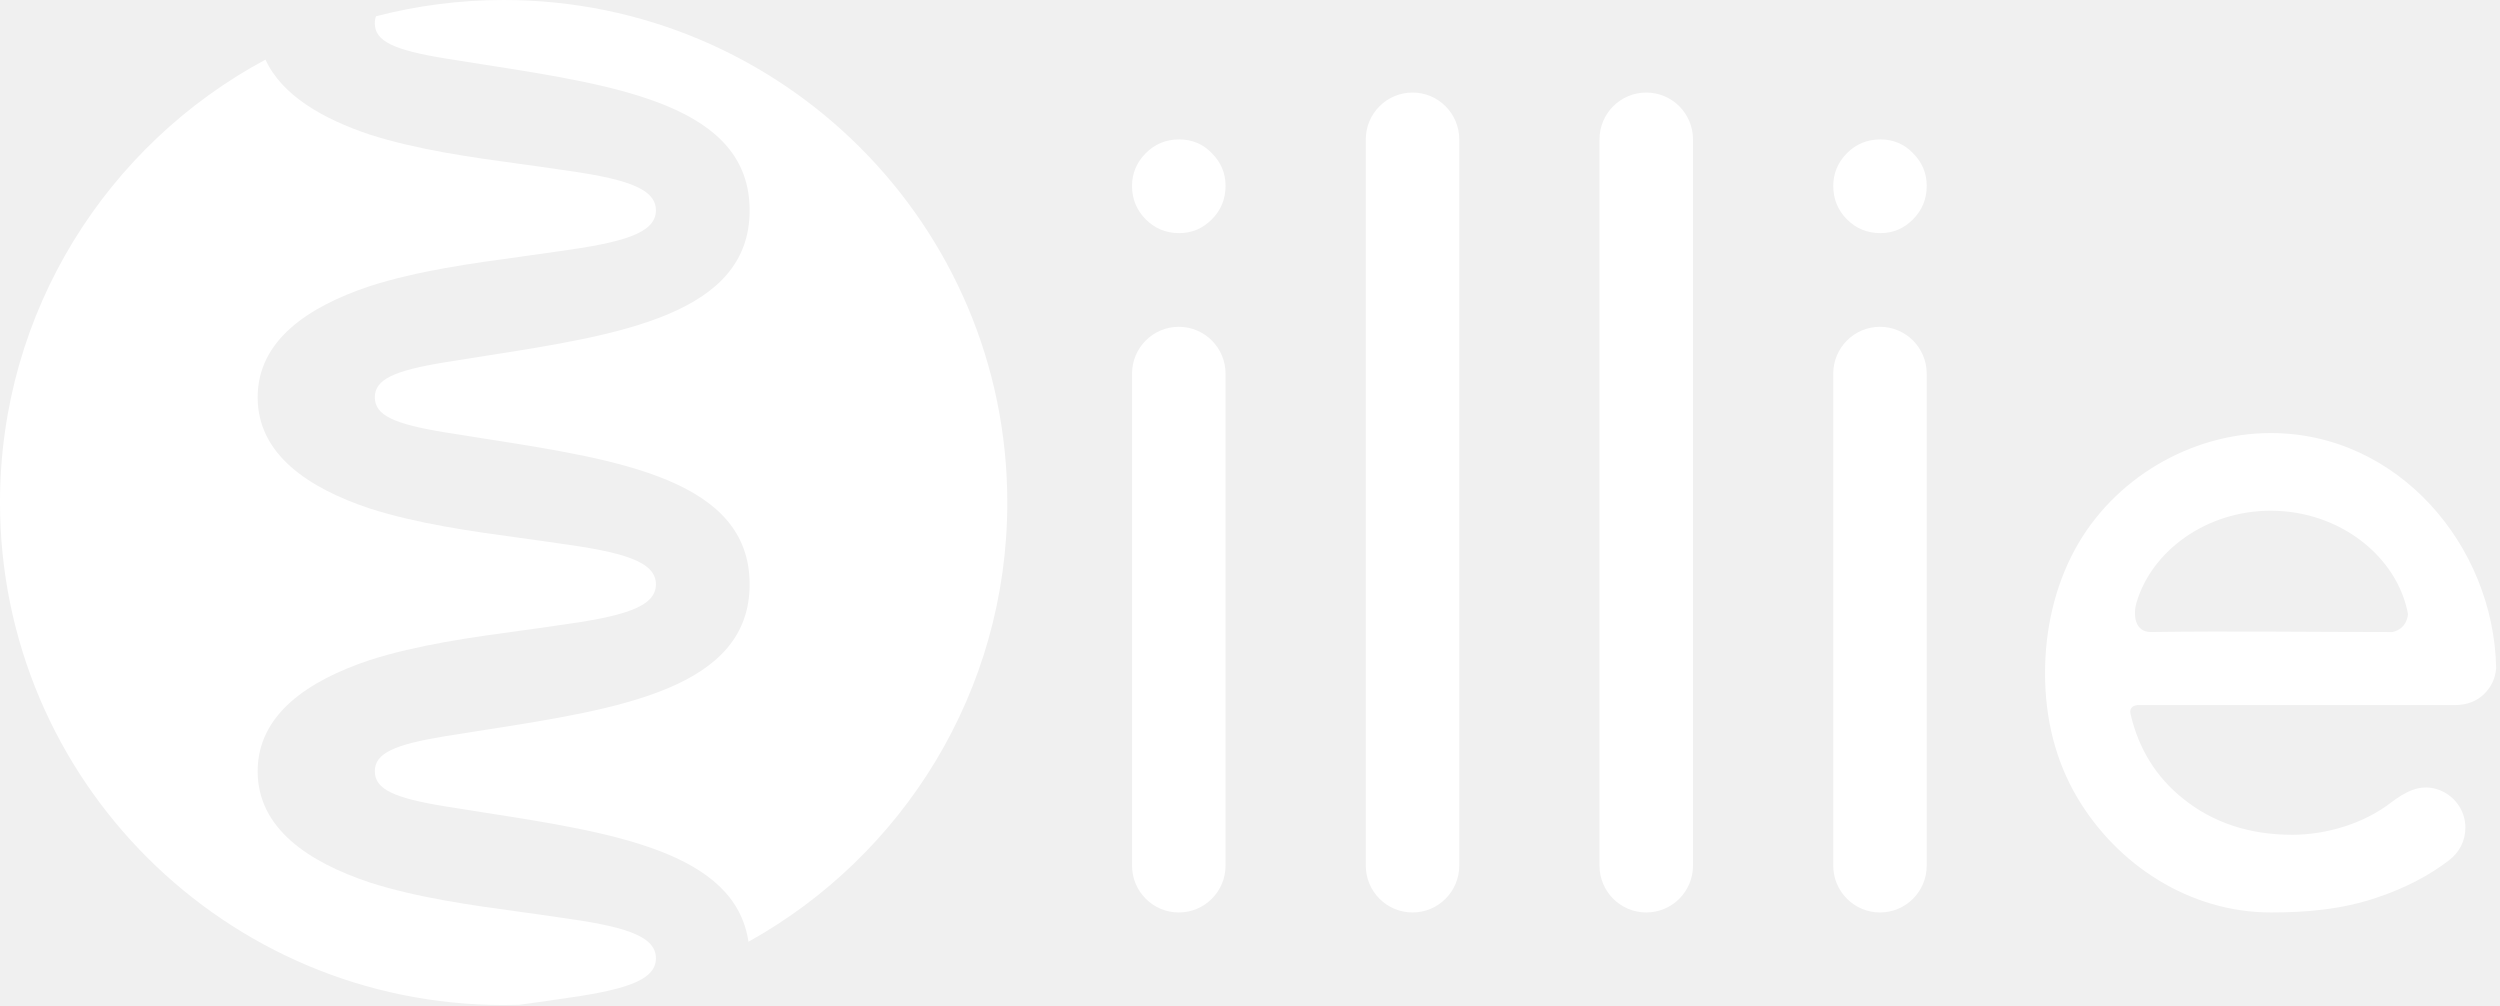
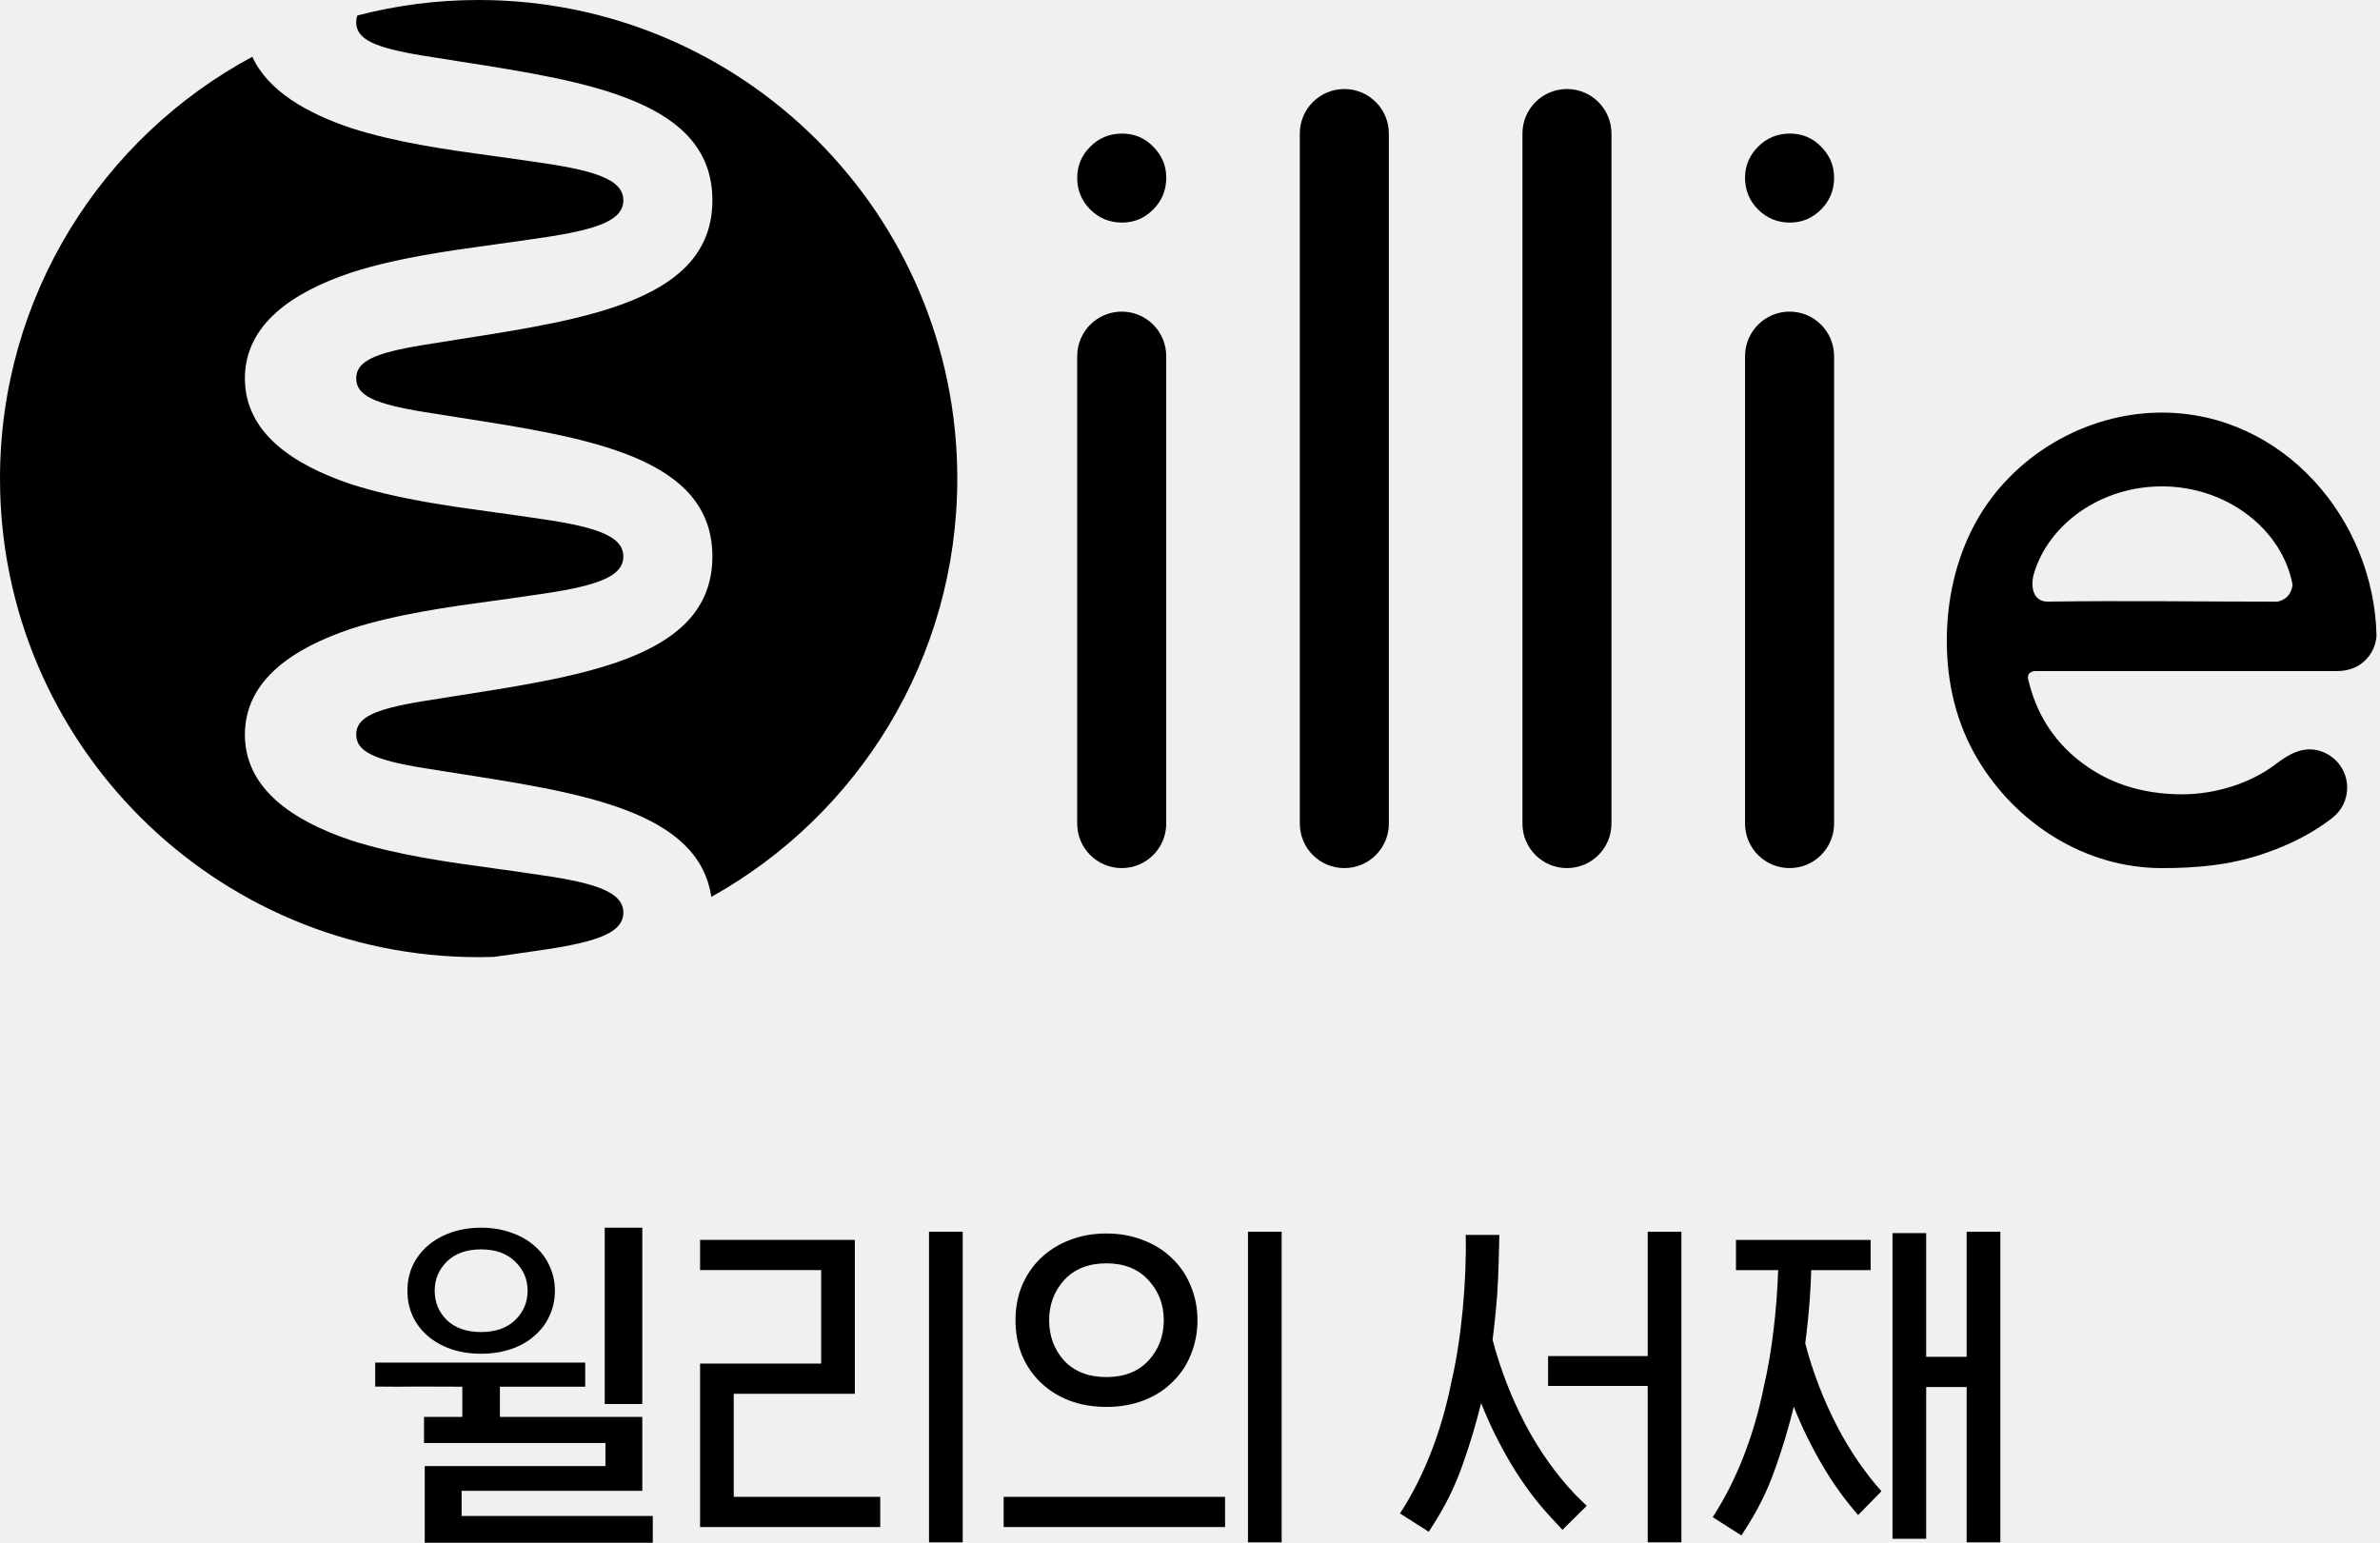
- <svg xmlns="http://www.w3.org/2000/svg" width="398" height="160" viewBox="0 0 398 160" fill="none">
-   <path d="M80.181 160C81.016 160 81.845 159.989 82.669 159.961L82.791 159.945C84.892 159.657 86.91 159.386 88.813 159.093C99.109 157.683 104.423 156.234 104.423 152.557C104.423 148.874 99.109 147.431 88.813 146.021C86.91 145.733 84.892 145.457 82.796 145.169L82.791 145.164C75.154 144.124 66.495 142.946 58.792 140.469C49.137 137.229 41.019 131.904 41.019 122.791C41.019 113.678 49.137 108.352 58.792 105.107C66.495 102.635 75.154 101.451 82.791 100.412C84.892 100.124 86.91 99.848 88.813 99.56C99.109 98.15 104.423 96.701 104.423 93.024C104.423 89.347 99.109 87.893 88.813 86.483C86.91 86.195 84.892 85.924 82.791 85.636C75.154 84.591 66.495 83.408 58.792 80.931C49.137 77.69 41.019 72.365 41.019 63.258C41.019 54.139 49.137 48.82 58.792 45.579C66.495 43.096 75.154 41.919 82.791 40.879C84.892 40.586 86.91 40.309 88.813 40.027C99.109 38.617 104.423 37.163 104.423 33.486C104.423 29.808 99.109 28.354 88.813 26.95C86.91 26.662 84.892 26.386 82.791 26.098C75.154 25.058 66.495 23.875 58.792 21.403C51.382 18.909 44.89 15.199 42.264 9.492C17.103 22.996 1.19292e-05 49.505 1.32623e-05 80.002C1.51933e-05 124.179 35.899 160 80.181 160Z" fill="white" />
-   <path d="M80.181 3.58357e-05C124.463 3.39001e-05 160.362 35.822 160.362 80.004C160.362 110.069 143.734 136.269 119.154 149.927C117.053 135.605 97.456 132.542 77.178 129.373C75.077 129.047 72.959 128.715 70.858 128.372C62.74 127.045 59.671 125.657 59.671 122.787C59.671 119.923 62.74 118.54 70.858 117.208C72.959 116.865 75.072 116.533 77.178 116.207C98.639 112.85 119.342 109.616 119.342 93.021C119.342 76.426 98.639 73.191 77.178 69.84C75.072 69.508 72.959 69.182 70.858 68.834C62.74 67.507 59.671 66.119 59.671 63.254C59.671 60.39 62.74 59.002 70.858 57.675C72.959 57.327 75.072 57 77.178 56.669C98.639 53.318 119.342 50.083 119.342 33.488C119.342 16.893 98.639 13.658 77.178 10.302C75.072 9.976 72.959 9.644 70.858 9.301C62.74 7.968 59.671 6.58 59.671 3.722C59.671 3.318 59.732 2.942 59.859 2.593C66.351 0.901 73.158 3.61427e-05 80.181 3.58357e-05Z" fill="white" />
-   <path d="M217.433 22.195C217.433 18.075 220.767 14.735 224.876 14.735C228.985 14.735 232.313 18.075 232.313 22.195V137.804C232.313 141.924 228.985 145.264 224.876 145.264C220.767 145.264 217.433 141.924 217.433 137.804V22.195Z" fill="white" />
-   <path d="M182.408 24.385C183.84 22.947 185.615 22.195 187.733 22.195C189.779 22.195 191.554 22.947 192.92 24.385C194.357 25.822 195.109 27.531 195.109 29.583C195.109 31.706 194.357 33.487 192.92 34.924C191.487 36.362 189.779 37.114 187.733 37.114C185.615 37.114 183.84 36.362 182.408 34.924C180.97 33.487 180.218 31.706 180.218 29.583C180.218 27.603 180.97 25.822 182.408 24.385Z" fill="white" />
-   <path d="M180.221 59.487C180.221 55.368 183.555 52.028 187.664 52.028C191.778 52.028 195.107 55.368 195.107 59.487V137.805C195.107 141.924 191.778 145.264 187.664 145.264C183.555 145.264 180.221 141.924 180.221 137.805V59.487Z" fill="white" />
-   <path d="M254.64 22.195C254.64 18.075 257.974 14.735 262.083 14.735C266.197 14.735 269.526 18.075 269.526 22.195V137.804C269.526 141.924 266.197 145.264 262.083 145.264C257.974 145.264 254.64 141.924 254.64 137.804V22.195Z" fill="white" />
-   <path d="M299.363 22.195C297.245 22.195 295.47 22.947 294.033 24.385C292.601 25.822 291.854 27.603 291.854 29.583C291.854 31.706 292.601 33.487 294.033 34.924C295.47 36.362 297.245 37.114 299.363 37.114C301.409 37.114 303.118 36.362 304.545 34.924C305.982 33.487 306.734 31.706 306.734 29.583C306.734 27.531 305.982 25.822 304.545 24.385C303.184 22.947 301.409 22.195 299.363 22.195Z" fill="white" />
-   <path d="M291.852 59.487C291.852 55.368 295.186 52.028 299.295 52.028C303.403 52.028 306.732 55.368 306.732 59.487V137.805C306.732 141.924 303.403 145.264 299.295 145.264C295.186 145.264 291.852 141.924 291.852 137.805V59.487Z" fill="white" />
-   <path d="M361.513 81.307C372.534 81.307 381.675 88.661 383.35 97.747C383.35 97.813 383.284 100.086 380.867 100.622C368.072 100.622 355.254 100.44 342.458 100.617C339.815 100.655 339.56 97.835 340.147 95.889C342.591 87.671 351.25 81.307 361.513 81.307ZM340.285 112.251H390.81C392.69 112.251 394.305 111.648 395.51 110.448C396.649 109.309 397.258 107.971 397.39 106.367C397.009 86.776 381.708 68.942 361.513 68.942C348.745 68.942 336.442 76.231 330.342 87.456C327.069 93.461 325.57 100.351 325.57 107.169C325.57 114.457 327.251 121.071 330.608 126.816C337.028 137.76 348.679 145.263 361.513 145.263C367.275 145.263 372.794 144.782 378.313 142.924C382.947 141.387 386.845 139.313 389.936 136.914C391.562 135.664 392.491 133.822 392.491 131.765C392.491 128.879 390.572 126.435 387.929 125.627C385.136 124.776 382.819 126.147 380.663 127.751C376.377 131.102 370.339 132.899 364.942 132.899C358.091 132.899 352.24 130.958 347.474 127.087C343.238 123.675 340.484 119.202 339.212 113.788C338.969 112.937 339.323 112.345 340.285 112.251Z" fill="white" />
+ <svg xmlns="http://www.w3.org/2000/svg" width="617" height="400" viewBox="0 0 617 400" fill="none">
+   <path d="M124.083 248.167C125.373 248.167 126.652 248.151 127.941 248.109L128.123 248.083C131.373 247.641 134.493 247.21 137.446 246.763C153.374 244.579 161.6 242.327 161.6 236.623C161.6 230.919 153.374 228.667 137.446 226.483C134.503 226.031 131.378 225.61 128.134 225.168L128.128 225.157C116.304 223.546 102.909 221.715 90.986 217.873C76.037 212.849 63.489 204.587 63.489 190.454C63.489 176.321 76.037 168.053 90.986 163.035C102.909 159.193 116.304 157.357 128.123 155.745C131.373 155.303 134.493 154.872 137.446 154.424C153.373 152.235 161.6 149.984 161.6 144.285C161.6 138.575 153.373 136.324 137.446 134.14C134.493 133.688 131.373 133.266 128.123 132.819C116.304 131.202 102.909 129.366 90.986 125.534C76.037 120.506 63.489 112.243 63.489 98.116C63.489 83.977 76.037 75.715 90.986 70.692C102.909 66.849 116.304 65.019 128.123 63.402C131.373 62.96 134.493 62.528 137.446 62.081C153.373 59.892 161.6 57.64 161.6 51.941C161.6 46.237 153.373 43.986 137.446 41.796C134.493 41.349 131.373 40.928 128.123 40.476C116.304 38.864 102.909 37.028 90.986 33.191C79.526 29.338 69.469 23.581 65.408 14.721C26.472 35.661 -0 76.786 -0 124.083C-0 192.617 55.549 248.167 124.083 248.167Z" fill="black" />
+   <path d="M124.083 3.59417e-05C192.622 3.29457e-05 248.172 55.555 248.172 124.083C248.172 170.726 222.438 211.352 184.396 232.546C181.141 210.327 150.826 205.585 119.435 200.661L119.424 200.661C116.175 200.157 112.904 199.647 109.654 199.111C97.102 197.047 92.344 194.889 92.344 190.454C92.344 186.008 97.102 183.855 109.654 181.796C112.914 181.26 116.175 180.751 119.435 180.241C152.651 175.041 184.682 170.024 184.682 144.284C184.682 118.545 152.651 113.522 119.435 108.323C116.18 107.813 112.914 107.303 109.654 106.773C97.102 104.704 92.344 102.551 92.344 98.115C92.344 93.669 97.102 91.517 109.654 89.458C112.914 88.917 116.18 88.412 119.435 87.898C152.651 82.698 184.682 77.68 184.682 51.941C184.682 26.202 152.651 21.179 119.435 15.979C116.18 15.475 112.914 14.96 109.654 14.43C97.102 12.365 92.344 10.207 92.344 5.772C92.344 5.143 92.437 4.56 92.635 4.019C102.676 1.399 113.221 3.64165e-05 124.083 3.59417e-05Z" fill="black" />
+   <path d="M336.969 34.63C336.969 28.255 342.138 23.081 348.513 23.081C354.888 23.081 360.051 28.255 360.051 34.63V213.534C360.051 219.915 354.888 225.073 348.513 225.073C342.138 225.073 336.969 219.915 336.969 213.534V34.63Z" fill="black" />
+   <path d="M282.643 38.017C284.868 35.792 287.619 34.633 290.9 34.633C294.077 34.633 296.833 35.792 298.95 38.017C301.175 40.243 302.345 42.89 302.345 46.067C302.345 49.348 301.175 52.099 298.95 54.324C296.724 56.55 294.077 57.709 290.9 57.709C287.619 57.709 284.868 56.55 282.643 54.324C280.417 52.099 279.258 49.348 279.258 46.067C279.258 42.994 280.417 40.243 282.643 38.017Z" fill="black" />
+   <path d="M279.257 92.343C279.257 85.968 284.425 80.794 290.8 80.794C297.17 80.794 302.339 85.968 302.339 92.343V213.535C302.339 219.916 297.17 225.074 290.8 225.074C284.425 225.074 279.257 219.916 279.257 213.535V92.343Z" fill="black" />
+   <path d="M394.683 34.63C394.683 28.255 399.851 23.081 406.226 23.081C412.596 23.081 417.765 28.255 417.765 34.63V213.534C417.765 219.915 412.596 225.073 406.226 225.073C399.851 225.073 394.683 219.915 394.683 213.534V34.63Z" fill="black" />
+   <path d="M464.042 34.63C460.756 34.63 458.01 35.795 455.785 38.015C453.554 40.241 452.389 42.997 452.389 46.064C452.389 49.346 453.554 52.101 455.785 54.322C458.01 56.547 460.756 57.712 464.042 57.712C467.214 57.712 469.866 56.547 472.092 54.322C474.317 52.101 475.482 49.346 475.482 46.064C475.482 42.887 474.317 40.241 472.092 38.015C469.975 35.795 467.214 34.63 464.042 34.63Z" fill="black" />
+   <path d="M452.394 92.343C452.394 85.968 457.563 80.794 463.938 80.794C470.308 80.794 475.476 85.968 475.476 92.343V213.535C475.476 219.916 470.308 225.074 463.938 225.074C457.563 225.074 452.394 219.916 452.394 213.535V92.343Z" fill="black" />
+   <path d="M527.517 173.989H605.878C608.8 173.989 611.296 173.053 613.179 171.192C614.947 169.44 615.882 167.375 616.096 164.89C615.498 134.57 591.771 106.974 560.447 106.974C540.641 106.974 521.558 118.247 512.094 135.625C507.024 144.917 504.695 155.572 504.695 166.127C504.695 177.401 507.3 187.644 512.51 196.536C522.463 213.472 540.537 225.078 560.447 225.078C569.386 225.078 577.939 224.334 586.504 221.453C593.695 219.082 599.732 215.879 604.531 212.151C607.048 210.227 608.488 207.372 608.488 204.19C608.488 199.723 605.509 195.943 601.417 194.695C597.09 193.38 593.487 195.496 590.143 197.981C583.503 203.166 574.128 205.948 565.761 205.948C555.133 205.948 546.07 202.947 538.67 196.947C532.103 191.674 527.834 184.743 525.853 176.371C525.468 175.055 526.024 174.14 527.517 173.989ZM560.447 126.104C577.534 126.104 591.709 137.482 594.319 151.547C594.319 151.656 594.21 155.161 590.455 155.993C570.613 155.993 550.734 155.707 530.891 155.982C526.794 156.04 526.394 151.682 527.298 148.672C531.094 135.953 544.52 126.104 560.447 126.104Z" fill="black" />
+   <path d="M240.843 399.89H249.576V319.355H240.843V399.89Z" fill="black" />
+   <path d="M221.612 321.474H181.491V329.305H212.879V353.542H181.491V395.926H228.201V388.094H190.216V361.373H221.612V321.474Z" fill="black" />
+   <path fill-rule="evenodd" clip-rule="evenodd" d="M308.672 351.33C309.843 348.561 310.436 345.555 310.436 342.288C310.436 339.1 309.843 336.118 308.672 333.365C307.557 330.597 305.943 328.232 303.847 326.262C301.798 324.237 299.322 322.671 296.411 321.563C293.5 320.4 290.313 319.815 286.84 319.815C283.32 319.815 280.1 320.4 277.189 321.563C274.334 322.671 271.866 324.237 269.754 326.262C267.713 328.232 266.099 330.597 264.928 333.365C263.813 336.118 263.259 339.1 263.259 342.288C263.259 345.555 263.813 348.561 264.928 351.33C266.099 354.098 267.713 356.456 269.754 358.417C271.866 360.45 274.334 362.017 277.189 363.116C280.1 364.224 283.32 364.777 286.84 364.777C290.313 364.777 293.5 364.224 296.411 363.116C299.322 362.017 301.798 360.45 303.847 358.417C305.943 356.456 307.557 354.098 308.672 351.33ZM297.709 331.886C300.375 334.766 301.703 338.246 301.703 342.288C301.703 346.417 300.375 349.914 297.709 352.801C295.051 355.625 291.428 357.041 286.84 357.041C282.197 357.041 278.55 355.625 275.884 352.801C273.282 349.914 271.984 346.417 271.984 342.288C271.984 338.246 273.282 334.766 275.884 331.886C278.55 328.999 282.197 327.551 286.84 327.551C291.428 327.551 295.051 328.999 297.709 331.886Z" fill="black" />
+   <path fill-rule="evenodd" clip-rule="evenodd" d="M142.425 341.215C143.374 339.203 143.855 337.018 143.855 334.644C143.855 332.327 143.374 330.16 142.425 328.16C141.521 326.148 140.213 324.429 138.514 322.997C136.854 321.526 134.847 320.387 132.488 319.583C130.128 318.738 127.545 318.312 124.73 318.312C121.877 318.312 119.268 318.738 116.908 319.583C114.594 320.387 112.594 321.526 110.882 322.997C109.228 324.429 107.92 326.148 106.971 328.16C106.067 330.16 105.618 332.327 105.618 334.644C105.618 337.018 106.067 339.203 106.971 341.215C107.92 343.227 109.228 344.94 110.882 346.365C112.594 347.843 114.594 348.981 116.908 349.78C119.268 350.585 121.877 350.987 124.73 350.987C127.545 350.987 130.128 350.585 132.488 349.78C134.847 348.981 136.854 347.843 138.514 346.365C140.213 344.94 141.521 343.227 142.425 341.215ZM133.539 327.085C135.7 329.177 136.777 331.706 136.777 334.644C136.777 337.645 135.7 340.186 133.539 342.284C131.385 344.336 128.449 345.365 124.73 345.365C120.967 345.365 118.011 344.336 115.851 342.284C113.741 340.186 112.69 337.645 112.69 334.644C112.69 331.706 113.741 329.177 115.851 327.085C118.011 324.986 120.967 323.934 124.73 323.934C128.449 323.934 131.385 324.986 133.539 327.085Z" fill="black" />
+   <path d="M323.53 399.89H332.263V319.355H323.53V399.89Z" fill="black" />
+   <path d="M317.589 388.096H260.192V395.927H317.589V388.096Z" fill="black" />
+   <path d="M499.354 319.72V351.789H509.843V319.356H518.576V399.891H509.843V359.62H499.354V398.966H490.621V319.72H499.354Z" fill="black" />
+   <path d="M401.333 351.601H427.16V319.359H435.885V399.886H427.16V359.345H401.333V351.601Z" fill="black" />
+   <path d="M460.976 329.307H450.036V321.475H484.952V329.307H469.551C469.456 331.933 469.345 334.567 469.203 336.434C468.895 340.547 468.491 344.51 468.001 348.315C469.978 355.877 472.794 363.147 476.449 370.155C479.676 376.302 483.45 381.799 487.753 386.649L481.709 392.811C478.49 389.148 475.531 385.074 472.826 380.565C469.725 375.345 467.123 370.061 465.026 364.721C463.729 370.061 462.139 375.345 460.288 380.565C458.168 386.53 455.874 391.387 451.444 398.103L444.001 393.356C450.622 383.223 454.996 371.034 457.314 359.287C459.355 350.641 460.644 339.424 460.976 329.307Z" fill="black" />
+   <path d="M388.146 335.479C388.455 331.358 388.637 323.495 388.7 320.181H379.975C380.252 331.975 378.876 347.266 376.257 358.332C373.94 370.079 369.565 382.277 362.936 392.394L370.388 397.148C374.818 390.424 377.104 385.583 379.232 379.611C381.083 374.398 382.673 369.114 383.97 363.767C386.066 369.114 388.669 374.398 391.769 379.611C394.87 384.768 398.295 389.38 402.084 393.438L405.059 396.65L411.34 390.424L408.397 387.537C403.382 382.253 399.047 376.146 395.392 369.209C391.738 362.2 388.922 354.923 386.944 347.368C387.435 343.556 387.838 339.6 388.146 335.479Z" fill="black" />
+   <path d="M166.513 364.023H156.769V318.312H166.513V364.023ZM169.23 393.051V400H110.111V380.12H156.957V374.139H109.924V367.366H119.855V359.537L109 359.5L102.86 359.537L97.275 359.5V353.292H110.017C114.515 353.292 123.977 353.292 123.977 353.292H137.844H151.71V359.537H140.9H129.599V367.366H166.513V386.542H119.668V393.051H169.23Z" fill="black" />
</svg>
